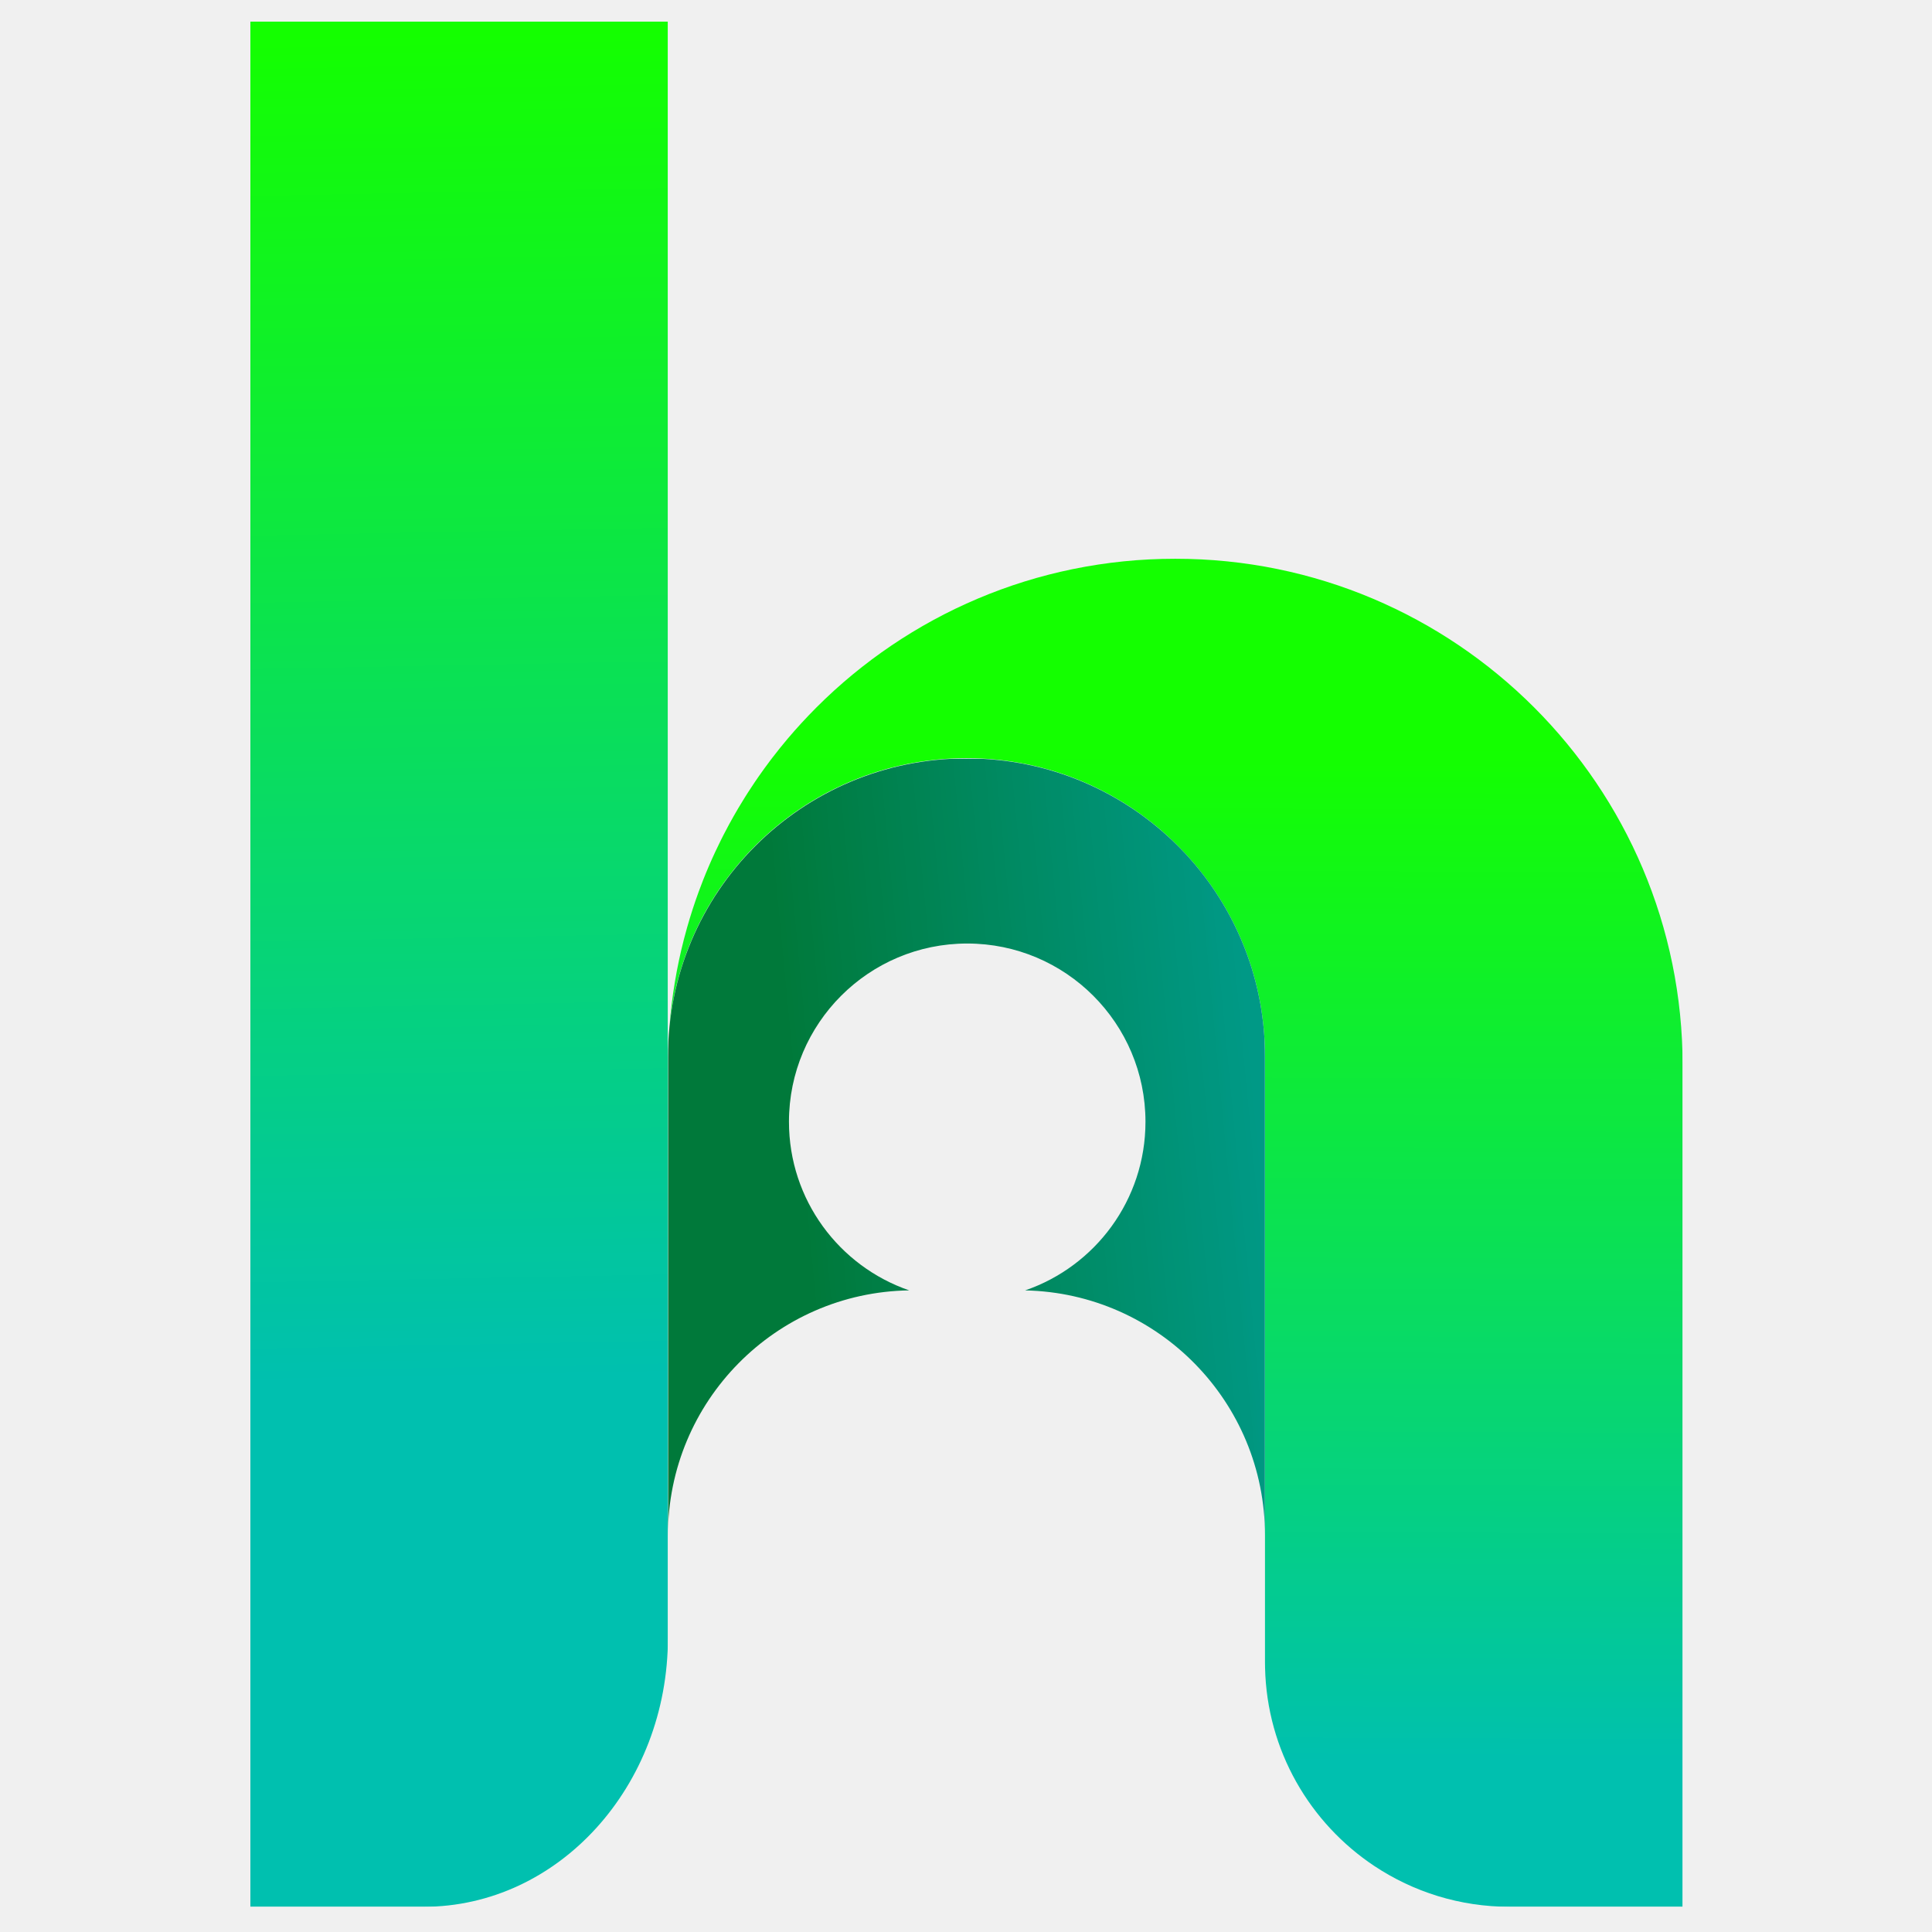
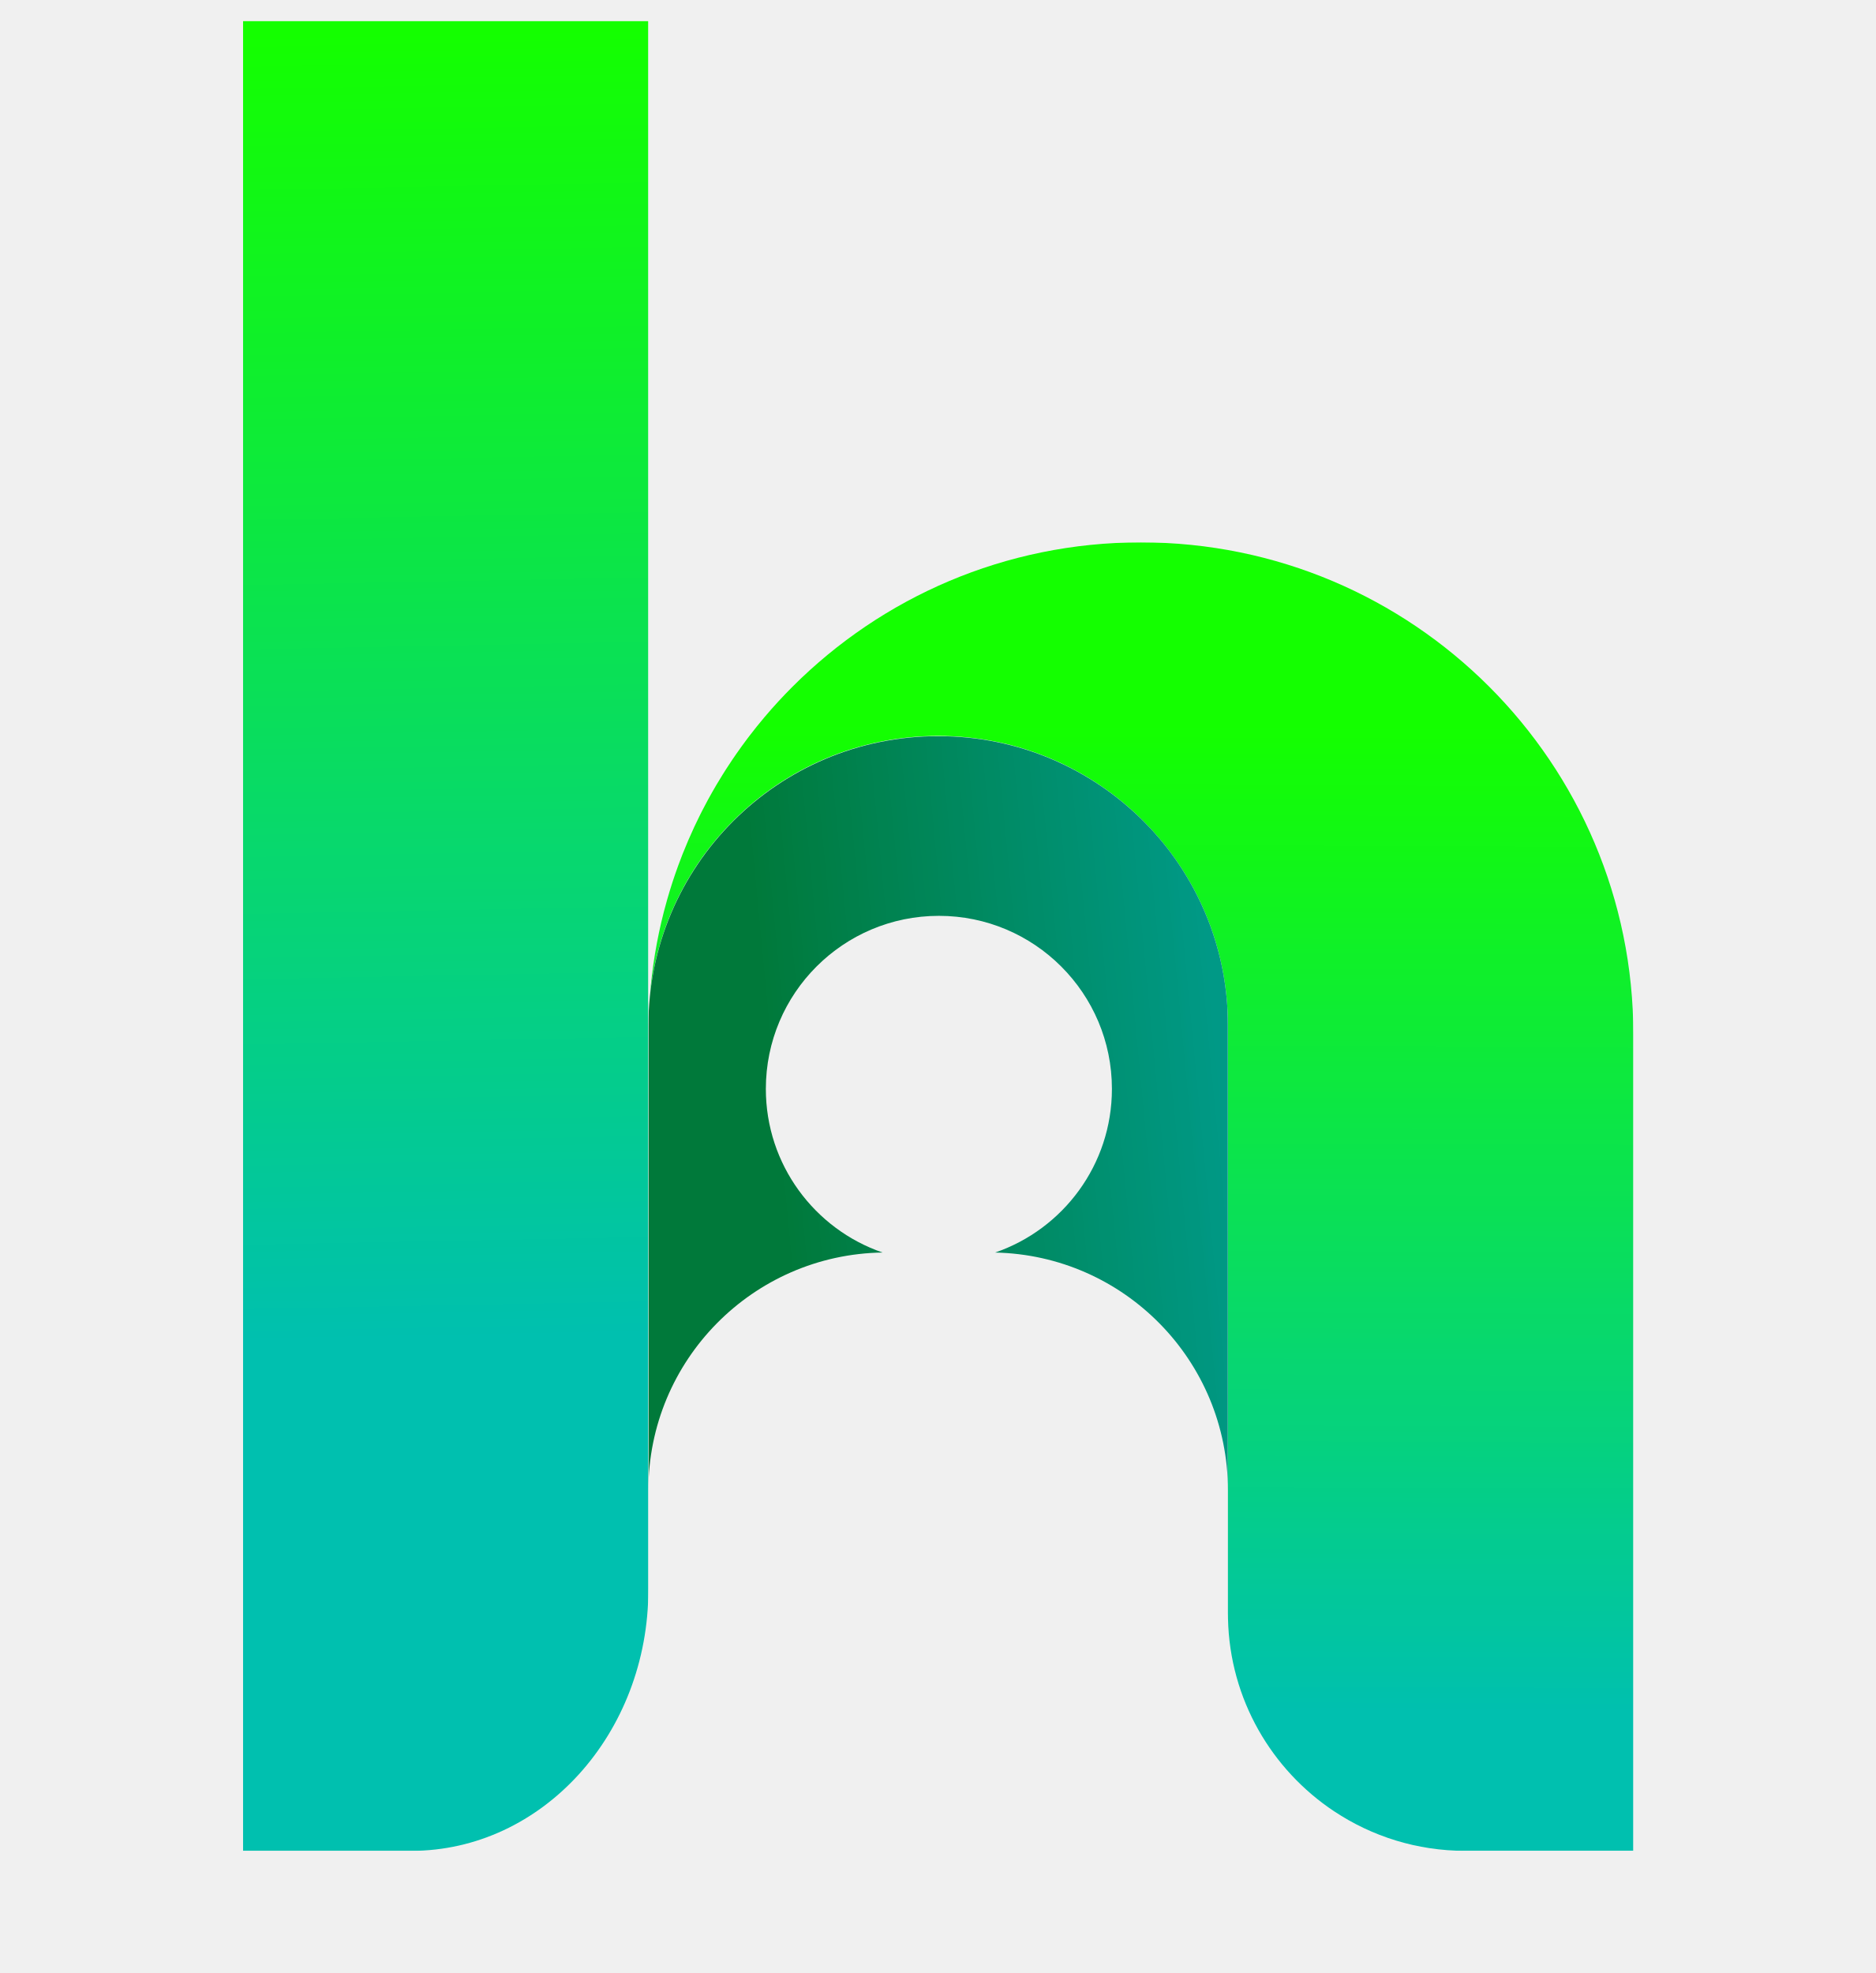
- <svg xmlns="http://www.w3.org/2000/svg" width="96" height="96" viewBox="0 0 96 96" fill="none">
+ <svg xmlns="http://www.w3.org/2000/svg" width="96" height="101" viewBox="0 0 96 101" fill="none">
  <mask id="mask0_4_90" style="mask-type:luminance" maskUnits="userSpaceOnUse" x="12" y="1" width="22" height="94">
    <path d="M12.416 1.05H33.203V94.771H12.416V1.05Z" fill="white" />
  </mask>
  <g mask="url(#mask0_4_90)">
    <mask id="mask1_4_90" style="mask-type:luminance" maskUnits="userSpaceOnUse" x="12" y="1" width="22" height="94">
      <path d="M33.189 1.074V81.368C33.189 88.758 27.752 94.748 21.044 94.748H12.436V1.074H33.189Z" fill="white" />
    </mask>
    <g mask="url(#mask1_4_90)">
      <path d="M12.436 1.074V94.748H33.189V1.074H12.436Z" fill="url(#paint0_linear_4_90)" />
    </g>
  </g>
  <mask id="mask2_4_90" style="mask-type:luminance" maskUnits="userSpaceOnUse" x="33" y="27" width="51" height="68">
    <path d="M33.254 27.75H83.635V94.771H33.254V27.75Z" fill="white" />
  </mask>
  <g mask="url(#mask2_4_90)">
    <mask id="mask3_4_90" style="mask-type:luminance" maskUnits="userSpaceOnUse" x="33" y="27" width="51" height="68">
      <path d="M83.61 52.972V94.747H75.014C72.532 94.747 70.225 94.004 68.302 92.728H68.301C65.092 90.599 62.952 86.987 62.86 82.869C62.857 82.776 62.856 82.683 62.856 82.59V52.503C62.856 52.393 62.855 52.283 62.853 52.173C62.852 52.129 62.85 52.086 62.849 52.044C62.849 52.021 62.848 51.998 62.847 51.975C62.845 51.924 62.843 51.874 62.841 51.823C62.839 51.772 62.836 51.722 62.833 51.671C62.833 51.666 62.833 51.661 62.832 51.656V51.654C62.83 51.611 62.827 51.568 62.824 51.525C62.822 51.485 62.819 51.444 62.816 51.403C62.814 51.375 62.812 51.346 62.809 51.318C62.802 51.221 62.794 51.126 62.784 51.031C62.78 50.986 62.775 50.942 62.77 50.897C62.766 50.858 62.761 50.819 62.757 50.78C62.757 50.774 62.756 50.769 62.755 50.763C62.752 50.738 62.75 50.714 62.746 50.69C62.741 50.642 62.734 50.594 62.728 50.547C62.724 50.513 62.719 50.479 62.715 50.445C62.714 50.438 62.713 50.432 62.712 50.426C62.71 50.416 62.709 50.405 62.708 50.395C62.704 50.371 62.701 50.347 62.697 50.322C62.691 50.28 62.684 50.237 62.677 50.194C62.675 50.176 62.672 50.158 62.669 50.14C62.661 50.091 62.653 50.043 62.645 49.995C62.64 49.961 62.634 49.928 62.628 49.895C62.627 49.889 62.626 49.882 62.624 49.876C62.618 49.838 62.611 49.8 62.603 49.762C62.598 49.731 62.592 49.7 62.586 49.67C62.576 49.618 62.566 49.567 62.555 49.516C62.554 49.511 62.553 49.506 62.552 49.501C62.542 49.45 62.531 49.398 62.52 49.347C62.508 49.294 62.496 49.24 62.484 49.187C62.472 49.134 62.459 49.081 62.447 49.028C62.438 48.99 62.429 48.951 62.419 48.914C62.418 48.91 62.417 48.906 62.416 48.902C62.408 48.871 62.401 48.842 62.393 48.811C62.384 48.778 62.376 48.744 62.367 48.71C62.353 48.657 62.339 48.605 62.324 48.553C62.31 48.5 62.295 48.448 62.28 48.396C62.265 48.344 62.25 48.292 62.234 48.24C62.219 48.188 62.203 48.136 62.187 48.084C62.18 48.062 62.173 48.039 62.165 48.016C62.155 47.983 62.144 47.949 62.133 47.916C62.118 47.869 62.103 47.822 62.087 47.776C62.074 47.738 62.062 47.7 62.048 47.663C62.048 47.66 62.047 47.659 62.046 47.657C62.027 47.6 62.007 47.543 61.987 47.487C61.966 47.43 61.946 47.374 61.925 47.318C61.889 47.222 61.852 47.127 61.815 47.032C61.733 46.827 61.648 46.625 61.557 46.425C61.535 46.376 61.514 46.328 61.491 46.279C61.446 46.181 61.4 46.085 61.353 45.99C61.33 45.942 61.306 45.894 61.282 45.846C61.258 45.798 61.234 45.751 61.209 45.703C61.185 45.656 61.16 45.608 61.135 45.562C61.11 45.515 61.085 45.467 61.059 45.421C61.034 45.374 61.008 45.327 60.982 45.281C60.958 45.237 60.933 45.194 60.908 45.15C60.801 44.962 60.69 44.778 60.575 44.596C60.547 44.551 60.518 44.507 60.489 44.462C60.461 44.417 60.431 44.373 60.402 44.329C60.38 44.295 60.358 44.262 60.335 44.228C60.31 44.191 60.285 44.154 60.259 44.117C60.248 44.1 60.236 44.082 60.224 44.065C60.194 44.021 60.163 43.978 60.133 43.935C60.102 43.892 60.071 43.849 60.04 43.806C60.002 43.754 59.964 43.702 59.925 43.65C59.908 43.627 59.891 43.604 59.874 43.581C59.835 43.529 59.795 43.477 59.754 43.425C59.624 43.258 59.491 43.093 59.355 42.932C59.245 42.801 59.132 42.673 59.018 42.547C58.977 42.502 58.935 42.457 58.894 42.412C58.769 42.277 58.642 42.145 58.512 42.015C55.827 39.331 52.119 37.671 48.023 37.671C43.927 37.671 40.219 39.331 37.535 42.015C37.367 42.183 37.203 42.355 37.043 42.53C36.964 42.618 36.885 42.707 36.807 42.797C36.768 42.841 36.73 42.886 36.691 42.932C36.615 43.022 36.539 43.114 36.465 43.207C36.39 43.299 36.316 43.392 36.245 43.487C36.172 43.581 36.101 43.676 36.031 43.772C35.996 43.82 35.961 43.869 35.926 43.917C35.857 44.014 35.79 44.111 35.723 44.211C35.69 44.26 35.657 44.309 35.624 44.358C35.559 44.458 35.494 44.559 35.431 44.659C35.368 44.761 35.306 44.863 35.245 44.966C35.213 45.02 35.181 45.075 35.149 45.13C35.143 45.141 35.137 45.152 35.131 45.163C35.106 45.207 35.081 45.251 35.056 45.296C35.055 45.297 35.054 45.299 35.054 45.301C35.053 45.302 35.052 45.303 35.051 45.304C35.049 45.308 35.047 45.311 35.045 45.315C35.035 45.334 35.025 45.352 35.015 45.37C35.002 45.393 34.99 45.416 34.977 45.439C34.972 45.448 34.967 45.458 34.962 45.467C34.946 45.496 34.931 45.525 34.915 45.554C34.913 45.557 34.911 45.56 34.91 45.564C34.909 45.566 34.907 45.57 34.906 45.573C34.902 45.579 34.899 45.585 34.896 45.591C34.894 45.594 34.893 45.596 34.892 45.598C34.892 45.599 34.891 45.6 34.891 45.602C34.886 45.608 34.883 45.616 34.879 45.623C34.878 45.624 34.878 45.626 34.877 45.627C34.876 45.629 34.875 45.631 34.873 45.634C34.863 45.653 34.854 45.672 34.844 45.691C34.841 45.696 34.838 45.703 34.835 45.709C34.831 45.716 34.827 45.724 34.823 45.73C34.82 45.737 34.816 45.744 34.813 45.751C34.811 45.754 34.81 45.757 34.807 45.761C34.806 45.764 34.805 45.766 34.804 45.768C34.798 45.779 34.793 45.79 34.787 45.801C34.775 45.826 34.761 45.852 34.748 45.878C34.732 45.909 34.717 45.94 34.702 45.972C34.696 45.983 34.691 45.995 34.685 46.006C34.683 46.01 34.681 46.014 34.68 46.017C34.673 46.03 34.667 46.043 34.661 46.056C34.651 46.077 34.641 46.097 34.631 46.118C34.626 46.127 34.622 46.136 34.618 46.145C34.618 46.145 34.618 46.145 34.618 46.146V46.147C34.606 46.172 34.594 46.197 34.582 46.222C34.57 46.248 34.558 46.273 34.547 46.298C34.547 46.299 34.546 46.299 34.546 46.3C34.545 46.3 34.545 46.301 34.545 46.302C34.542 46.307 34.54 46.312 34.538 46.317C34.533 46.328 34.527 46.34 34.522 46.351C34.517 46.363 34.511 46.374 34.507 46.385C34.505 46.39 34.503 46.394 34.501 46.399C34.492 46.417 34.484 46.434 34.477 46.453C34.475 46.456 34.474 46.459 34.472 46.462C34.47 46.465 34.469 46.469 34.468 46.472V46.472C34.465 46.479 34.462 46.485 34.459 46.492C34.454 46.502 34.45 46.513 34.445 46.525C34.443 46.527 34.442 46.529 34.441 46.532C34.44 46.534 34.439 46.537 34.438 46.539C34.434 46.547 34.431 46.555 34.427 46.564C34.412 46.599 34.397 46.633 34.383 46.667C34.373 46.688 34.365 46.708 34.356 46.728C34.356 46.728 34.356 46.729 34.356 46.73C34.352 46.738 34.348 46.747 34.345 46.756C34.325 46.802 34.306 46.848 34.287 46.894C34.287 46.895 34.287 46.896 34.287 46.896C34.283 46.905 34.279 46.914 34.275 46.923C34.267 46.944 34.259 46.963 34.251 46.984C34.24 47.01 34.23 47.037 34.219 47.065C34.208 47.093 34.197 47.12 34.186 47.149C34.175 47.177 34.164 47.205 34.153 47.233C34.132 47.29 34.111 47.346 34.09 47.403C34.048 47.517 34.008 47.631 33.969 47.746C33.93 47.861 33.893 47.976 33.857 48.092C33.839 48.151 33.821 48.209 33.803 48.267C33.788 48.319 33.773 48.371 33.758 48.423C33.756 48.429 33.755 48.436 33.753 48.442C33.74 48.488 33.727 48.532 33.715 48.578C33.71 48.596 33.705 48.614 33.7 48.632C33.688 48.677 33.676 48.722 33.664 48.767C33.646 48.839 33.628 48.91 33.61 48.982C33.596 49.039 33.583 49.096 33.57 49.153C33.556 49.214 33.542 49.273 33.529 49.333C33.503 49.454 33.479 49.574 33.455 49.695C33.443 49.756 33.432 49.817 33.422 49.878C33.419 49.889 33.417 49.901 33.415 49.913C33.414 49.923 33.411 49.934 33.41 49.944C33.408 49.957 33.406 49.97 33.404 49.983C33.401 49.995 33.399 50.008 33.397 50.021C33.394 50.035 33.392 50.05 33.39 50.065C33.389 50.069 33.388 50.074 33.387 50.079C33.386 50.084 33.385 50.088 33.385 50.093C33.384 50.094 33.384 50.096 33.384 50.098C33.384 50.099 33.383 50.101 33.383 50.102V50.103C33.382 50.11 33.381 50.118 33.38 50.125C33.376 50.145 33.373 50.166 33.37 50.188C33.369 50.194 33.367 50.202 33.367 50.209C33.365 50.217 33.364 50.224 33.363 50.232C33.358 50.261 33.354 50.289 33.35 50.319V50.319C33.345 50.348 33.341 50.377 33.337 50.406C33.334 50.424 33.332 50.442 33.33 50.46C33.322 50.516 33.314 50.573 33.307 50.63L33.297 50.709C33.294 50.739 33.29 50.77 33.287 50.8C33.283 50.838 33.278 50.876 33.274 50.914C33.273 50.923 33.273 50.931 33.271 50.94C33.27 50.956 33.268 50.971 33.267 50.987C33.266 50.993 33.266 51 33.264 51.006C33.38 49.522 33.622 48.073 33.983 46.672C34.035 46.471 34.089 46.27 34.146 46.071C34.316 45.473 34.507 44.884 34.719 44.305C34.79 44.111 34.863 43.92 34.938 43.728C35.126 43.252 35.328 42.782 35.544 42.32C35.63 42.135 35.719 41.951 35.81 41.769C35.855 41.678 35.901 41.587 35.947 41.496C36.041 41.315 36.135 41.135 36.232 40.956C36.378 40.689 36.528 40.423 36.683 40.161C36.786 39.987 36.892 39.814 36.999 39.642C37.052 39.556 37.106 39.471 37.161 39.385C37.27 39.214 37.382 39.046 37.495 38.878C37.566 38.773 37.637 38.669 37.71 38.565C37.891 38.306 38.076 38.051 38.266 37.799C38.304 37.748 38.343 37.698 38.381 37.648C38.626 37.328 38.88 37.013 39.14 36.705C39.596 36.166 40.075 35.646 40.574 35.147C45.136 30.585 51.438 27.764 58.399 27.764H58.4C72.323 27.764 83.61 39.05 83.61 52.972Z" fill="white" />
    </mask>
    <g mask="url(#mask3_4_90)">
      <path d="M33.264 27.764V94.747H83.61V27.764H33.264Z" fill="url(#paint1_linear_4_90)" />
    </g>
  </g>
  <mask id="mask4_4_90" style="mask-type:luminance" maskUnits="userSpaceOnUse" x="33" y="37" width="30" height="40">
    <path d="M33.178 37.683H62.874V76.314H33.178V37.683Z" fill="white" />
  </mask>
  <g mask="url(#mask4_4_90)">
    <mask id="mask5_4_90" style="mask-type:luminance" maskUnits="userSpaceOnUse" x="33" y="37" width="30" height="40">
      <path d="M62.856 52.503V76.291C62.856 69.653 57.544 64.256 50.938 64.119C54.417 62.925 56.918 59.625 56.918 55.741C56.918 50.849 52.952 46.883 48.06 46.883C43.169 46.883 39.203 50.849 39.203 55.741C39.203 59.623 41.702 62.923 45.179 64.118C38.541 64.217 33.19 69.629 33.19 76.291V52.526C33.19 44.329 39.834 37.685 48.032 37.685C52.13 37.685 55.841 39.346 58.526 42.032C58.651 42.156 58.773 42.283 58.894 42.412C58.935 42.457 58.977 42.502 59.018 42.547C59.132 42.673 59.245 42.801 59.355 42.932C59.491 43.093 59.624 43.258 59.755 43.425C59.795 43.477 59.835 43.529 59.874 43.581C59.891 43.604 59.908 43.627 59.925 43.65C59.964 43.702 60.002 43.754 60.04 43.806C60.071 43.849 60.102 43.892 60.133 43.935C60.163 43.978 60.194 44.021 60.224 44.065C60.236 44.082 60.248 44.1 60.259 44.117C60.285 44.154 60.31 44.191 60.335 44.228C60.358 44.262 60.38 44.295 60.402 44.329C60.431 44.373 60.461 44.417 60.489 44.462C60.518 44.507 60.547 44.551 60.575 44.596C60.69 44.778 60.801 44.962 60.908 45.15C60.933 45.194 60.958 45.237 60.982 45.281C61.008 45.327 61.034 45.374 61.059 45.421C61.085 45.467 61.11 45.515 61.135 45.562C61.16 45.608 61.185 45.656 61.209 45.703C61.234 45.751 61.258 45.798 61.282 45.846C61.306 45.894 61.33 45.942 61.353 45.99C61.4 46.085 61.446 46.181 61.491 46.279C61.514 46.328 61.536 46.376 61.557 46.425C61.648 46.625 61.733 46.827 61.815 47.032C61.852 47.127 61.889 47.222 61.925 47.318C61.946 47.374 61.966 47.43 61.987 47.487C62.007 47.543 62.027 47.6 62.046 47.657C62.047 47.659 62.048 47.66 62.048 47.663C62.062 47.7 62.075 47.738 62.087 47.776C62.103 47.822 62.118 47.869 62.133 47.916C62.144 47.949 62.155 47.983 62.165 48.016C62.173 48.039 62.18 48.062 62.187 48.084C62.203 48.136 62.219 48.188 62.234 48.24C62.25 48.292 62.265 48.344 62.28 48.396C62.296 48.448 62.31 48.5 62.324 48.553C62.339 48.605 62.353 48.657 62.367 48.71C62.376 48.744 62.385 48.778 62.393 48.811C62.401 48.842 62.408 48.872 62.416 48.902C62.417 48.906 62.418 48.91 62.419 48.914C62.429 48.951 62.438 48.99 62.447 49.028C62.46 49.081 62.472 49.134 62.484 49.187C62.496 49.24 62.508 49.294 62.52 49.347C62.531 49.398 62.542 49.45 62.552 49.501C62.553 49.506 62.554 49.511 62.556 49.516C62.566 49.567 62.576 49.618 62.586 49.67C62.592 49.7 62.598 49.731 62.603 49.762C62.611 49.8 62.618 49.838 62.624 49.876C62.626 49.882 62.627 49.889 62.628 49.895C62.634 49.928 62.64 49.961 62.645 49.995C62.654 50.043 62.661 50.091 62.669 50.14C62.672 50.158 62.675 50.176 62.678 50.194C62.684 50.237 62.691 50.28 62.697 50.322C62.701 50.347 62.704 50.371 62.708 50.395C62.709 50.405 62.711 50.416 62.712 50.426C62.713 50.432 62.714 50.438 62.715 50.445C62.719 50.479 62.724 50.512 62.728 50.547C62.734 50.594 62.741 50.642 62.746 50.69C62.75 50.714 62.753 50.738 62.755 50.763C62.756 50.769 62.757 50.774 62.757 50.78C62.762 50.819 62.766 50.858 62.77 50.897C62.776 50.942 62.78 50.986 62.784 51.031C62.794 51.126 62.802 51.221 62.81 51.318C62.812 51.346 62.814 51.375 62.816 51.403C62.819 51.444 62.822 51.484 62.825 51.525C62.827 51.568 62.83 51.611 62.833 51.654V51.656C62.833 51.661 62.833 51.666 62.834 51.671C62.836 51.722 62.839 51.772 62.841 51.823C62.843 51.874 62.845 51.924 62.847 51.975C62.848 51.998 62.849 52.021 62.849 52.044C62.851 52.086 62.852 52.129 62.853 52.173C62.855 52.283 62.856 52.393 62.856 52.503Z" fill="white" />
    </mask>
    <g mask="url(#mask5_4_90)">
      <path d="M33.19 37.685V76.291H62.856V37.685H33.19Z" fill="url(#paint2_linear_4_90)" />
    </g>
  </g>
  <defs>
    <linearGradient id="paint0_linear_4_90" x1="23.707" y1="94.928" x2="21.918" y2="0.893" gradientUnits="userSpaceOnUse">
      <stop stop-color="#00C0AF" />
      <stop offset="0.004" stop-color="#00C0AF" />
      <stop offset="0.25" stop-color="#00C0AF" />
      <stop offset="0.281" stop-color="#00C0AF" />
      <stop offset="0.285" stop-color="#00C0AE" />
      <stop offset="0.289" stop-color="#00C1AD" />
      <stop offset="0.293" stop-color="#00C1AC" />
      <stop offset="0.297" stop-color="#00C1AB" />
      <stop offset="0.301" stop-color="#01C2AA" />
      <stop offset="0.305" stop-color="#01C2A9" />
      <stop offset="0.309" stop-color="#01C2A8" />
      <stop offset="0.312" stop-color="#01C3A7" />
      <stop offset="0.316" stop-color="#01C3A6" />
      <stop offset="0.32" stop-color="#01C3A5" />
      <stop offset="0.324" stop-color="#01C4A4" />
      <stop offset="0.328" stop-color="#01C4A3" />
      <stop offset="0.332" stop-color="#01C4A2" />
      <stop offset="0.336" stop-color="#02C5A2" />
      <stop offset="0.34" stop-color="#02C5A1" />
      <stop offset="0.344" stop-color="#02C6A0" />
      <stop offset="0.348" stop-color="#02C69F" />
      <stop offset="0.352" stop-color="#02C69E" />
      <stop offset="0.355" stop-color="#02C79D" />
      <stop offset="0.359" stop-color="#02C79C" />
      <stop offset="0.363" stop-color="#02C79B" />
      <stop offset="0.367" stop-color="#02C89A" />
      <stop offset="0.371" stop-color="#03C899" />
      <stop offset="0.375" stop-color="#03C898" />
      <stop offset="0.379" stop-color="#03C997" />
      <stop offset="0.383" stop-color="#03C996" />
      <stop offset="0.387" stop-color="#03C995" />
      <stop offset="0.391" stop-color="#03CA94" />
      <stop offset="0.395" stop-color="#03CA93" />
      <stop offset="0.398" stop-color="#03CA92" />
      <stop offset="0.402" stop-color="#03CB91" />
      <stop offset="0.406" stop-color="#03CB90" />
      <stop offset="0.41" stop-color="#04CB8F" />
      <stop offset="0.414" stop-color="#04CC8E" />
      <stop offset="0.418" stop-color="#04CC8D" />
      <stop offset="0.422" stop-color="#04CC8C" />
      <stop offset="0.426" stop-color="#04CD8B" />
      <stop offset="0.43" stop-color="#04CD8A" />
      <stop offset="0.434" stop-color="#04CE89" />
      <stop offset="0.438" stop-color="#04CE88" />
      <stop offset="0.441" stop-color="#04CE88" />
      <stop offset="0.445" stop-color="#05CF87" />
      <stop offset="0.449" stop-color="#05CF86" />
      <stop offset="0.453" stop-color="#05CF85" />
      <stop offset="0.457" stop-color="#05D084" />
      <stop offset="0.461" stop-color="#05D083" />
      <stop offset="0.465" stop-color="#05D082" />
      <stop offset="0.469" stop-color="#05D181" />
      <stop offset="0.473" stop-color="#05D180" />
      <stop offset="0.477" stop-color="#05D17F" />
      <stop offset="0.48" stop-color="#06D27E" />
      <stop offset="0.484" stop-color="#06D27D" />
      <stop offset="0.488" stop-color="#06D27C" />
      <stop offset="0.492" stop-color="#06D37B" />
      <stop offset="0.496" stop-color="#06D37A" />
      <stop offset="0.5" stop-color="#06D379" />
      <stop offset="0.504" stop-color="#06D478" />
      <stop offset="0.508" stop-color="#06D477" />
      <stop offset="0.512" stop-color="#06D476" />
      <stop offset="0.516" stop-color="#07D575" />
      <stop offset="0.52" stop-color="#07D574" />
      <stop offset="0.523" stop-color="#07D573" />
      <stop offset="0.527" stop-color="#07D672" />
      <stop offset="0.531" stop-color="#07D671" />
      <stop offset="0.535" stop-color="#07D770" />
      <stop offset="0.539" stop-color="#07D76F" />
      <stop offset="0.543" stop-color="#07D76F" />
      <stop offset="0.547" stop-color="#07D86E" />
      <stop offset="0.551" stop-color="#08D86D" />
      <stop offset="0.555" stop-color="#08D86C" />
      <stop offset="0.559" stop-color="#08D96B" />
      <stop offset="0.562" stop-color="#08D96A" />
      <stop offset="0.566" stop-color="#08D969" />
      <stop offset="0.57" stop-color="#08DA68" />
      <stop offset="0.574" stop-color="#08DA67" />
      <stop offset="0.578" stop-color="#08DA66" />
      <stop offset="0.582" stop-color="#08DB65" />
      <stop offset="0.586" stop-color="#09DB64" />
      <stop offset="0.59" stop-color="#09DB63" />
      <stop offset="0.594" stop-color="#09DC62" />
      <stop offset="0.598" stop-color="#09DC61" />
      <stop offset="0.602" stop-color="#09DC60" />
      <stop offset="0.605" stop-color="#09DD5F" />
      <stop offset="0.609" stop-color="#09DD5E" />
      <stop offset="0.613" stop-color="#09DD5D" />
      <stop offset="0.617" stop-color="#09DE5C" />
      <stop offset="0.621" stop-color="#0ADE5B" />
      <stop offset="0.625" stop-color="#0ADE5A" />
      <stop offset="0.629" stop-color="#0ADF59" />
      <stop offset="0.633" stop-color="#0ADF58" />
      <stop offset="0.637" stop-color="#0AE057" />
      <stop offset="0.641" stop-color="#0AE056" />
      <stop offset="0.645" stop-color="#0AE056" />
      <stop offset="0.648" stop-color="#0AE155" />
      <stop offset="0.652" stop-color="#0AE154" />
      <stop offset="0.656" stop-color="#0AE153" />
      <stop offset="0.66" stop-color="#0BE252" />
      <stop offset="0.664" stop-color="#0BE251" />
      <stop offset="0.668" stop-color="#0BE250" />
      <stop offset="0.672" stop-color="#0BE34F" />
      <stop offset="0.676" stop-color="#0BE34E" />
      <stop offset="0.68" stop-color="#0BE34D" />
      <stop offset="0.684" stop-color="#0BE44C" />
      <stop offset="0.688" stop-color="#0BE44B" />
      <stop offset="0.691" stop-color="#0BE44A" />
      <stop offset="0.695" stop-color="#0CE549" />
      <stop offset="0.699" stop-color="#0CE548" />
      <stop offset="0.703" stop-color="#0CE547" />
      <stop offset="0.707" stop-color="#0CE646" />
      <stop offset="0.711" stop-color="#0CE645" />
      <stop offset="0.715" stop-color="#0CE644" />
      <stop offset="0.719" stop-color="#0CE743" />
      <stop offset="0.723" stop-color="#0CE742" />
      <stop offset="0.727" stop-color="#0CE741" />
      <stop offset="0.73" stop-color="#0DE840" />
      <stop offset="0.734" stop-color="#0DE83F" />
      <stop offset="0.738" stop-color="#0DE93E" />
      <stop offset="0.742" stop-color="#0DE93D" />
      <stop offset="0.746" stop-color="#0DE93D" />
      <stop offset="0.75" stop-color="#0DEA3C" />
      <stop offset="0.754" stop-color="#0DEA3B" />
      <stop offset="0.758" stop-color="#0DEA3A" />
      <stop offset="0.762" stop-color="#0DEB39" />
      <stop offset="0.766" stop-color="#0EEB38" />
      <stop offset="0.77" stop-color="#0EEB37" />
      <stop offset="0.773" stop-color="#0EEC36" />
      <stop offset="0.777" stop-color="#0EEC35" />
      <stop offset="0.781" stop-color="#0EEC34" />
      <stop offset="0.785" stop-color="#0EED33" />
      <stop offset="0.789" stop-color="#0EED32" />
      <stop offset="0.793" stop-color="#0EED31" />
      <stop offset="0.797" stop-color="#0EEE30" />
      <stop offset="0.801" stop-color="#0FEE2F" />
      <stop offset="0.805" stop-color="#0FEE2E" />
      <stop offset="0.809" stop-color="#0FEF2D" />
      <stop offset="0.812" stop-color="#0FEF2C" />
      <stop offset="0.816" stop-color="#0FEF2B" />
      <stop offset="0.82" stop-color="#0FF02A" />
      <stop offset="0.824" stop-color="#0FF029" />
      <stop offset="0.828" stop-color="#0FF028" />
      <stop offset="0.832" stop-color="#0FF127" />
      <stop offset="0.836" stop-color="#10F126" />
      <stop offset="0.84" stop-color="#10F225" />
      <stop offset="0.844" stop-color="#10F224" />
      <stop offset="0.848" stop-color="#10F224" />
      <stop offset="0.852" stop-color="#10F323" />
      <stop offset="0.855" stop-color="#10F322" />
      <stop offset="0.859" stop-color="#10F321" />
      <stop offset="0.863" stop-color="#10F420" />
      <stop offset="0.867" stop-color="#10F41F" />
      <stop offset="0.871" stop-color="#11F41E" />
      <stop offset="0.875" stop-color="#11F51D" />
      <stop offset="0.879" stop-color="#11F51C" />
      <stop offset="0.883" stop-color="#11F51B" />
      <stop offset="0.887" stop-color="#11F61A" />
      <stop offset="0.891" stop-color="#11F619" />
      <stop offset="0.895" stop-color="#11F618" />
      <stop offset="0.898" stop-color="#11F717" />
      <stop offset="0.902" stop-color="#11F716" />
      <stop offset="0.906" stop-color="#11F715" />
      <stop offset="0.91" stop-color="#12F814" />
      <stop offset="0.914" stop-color="#12F813" />
      <stop offset="0.918" stop-color="#12F812" />
      <stop offset="0.922" stop-color="#12F911" />
      <stop offset="0.926" stop-color="#12F910" />
      <stop offset="0.93" stop-color="#12F90F" />
      <stop offset="0.934" stop-color="#12FA0E" />
      <stop offset="0.938" stop-color="#12FA0D" />
      <stop offset="0.941" stop-color="#12FB0C" />
      <stop offset="0.945" stop-color="#13FB0B" />
      <stop offset="0.949" stop-color="#13FB0B" />
      <stop offset="0.953" stop-color="#13FC0A" />
      <stop offset="0.957" stop-color="#13FC09" />
      <stop offset="0.961" stop-color="#13FC08" />
      <stop offset="0.965" stop-color="#13FD07" />
      <stop offset="0.969" stop-color="#13FD06" />
      <stop offset="0.973" stop-color="#13FD05" />
      <stop offset="0.977" stop-color="#13FE04" />
      <stop offset="0.98" stop-color="#14FE03" />
      <stop offset="0.984" stop-color="#14FE02" />
      <stop offset="0.988" stop-color="#14FF01" />
      <stop offset="0.992" stop-color="#14FF00" />
      <stop offset="0.996" stop-color="#14FF00" />
      <stop offset="1" stop-color="#14FF00" />
    </linearGradient>
    <linearGradient id="paint1_linear_4_90" x1="58.347" y1="94.85" x2="58.621" y2="27.662" gradientUnits="userSpaceOnUse">
      <stop stop-color="#00C0AF" />
      <stop offset="0.003" stop-color="#00C0AF" />
      <stop offset="0.062" stop-color="#00C0AF" />
      <stop offset="0.094" stop-color="#00C0AF" />
      <stop offset="0.109" stop-color="#00C0AF" />
      <stop offset="0.113" stop-color="#00C0AE" />
      <stop offset="0.117" stop-color="#00C1AD" />
      <stop offset="0.121" stop-color="#00C1AC" />
      <stop offset="0.125" stop-color="#00C1AB" />
      <stop offset="0.129" stop-color="#01C2AA" />
      <stop offset="0.133" stop-color="#01C2A9" />
      <stop offset="0.137" stop-color="#01C2A8" />
      <stop offset="0.141" stop-color="#01C3A7" />
      <stop offset="0.145" stop-color="#01C3A6" />
      <stop offset="0.148" stop-color="#01C3A6" />
      <stop offset="0.152" stop-color="#01C4A5" />
      <stop offset="0.156" stop-color="#01C4A4" />
      <stop offset="0.16" stop-color="#01C4A3" />
      <stop offset="0.164" stop-color="#01C5A2" />
      <stop offset="0.168" stop-color="#02C5A1" />
      <stop offset="0.172" stop-color="#02C5A0" />
      <stop offset="0.176" stop-color="#02C69F" />
      <stop offset="0.18" stop-color="#02C69E" />
      <stop offset="0.184" stop-color="#02C69D" />
      <stop offset="0.188" stop-color="#02C79C" />
      <stop offset="0.191" stop-color="#02C79B" />
      <stop offset="0.195" stop-color="#02C79B" />
      <stop offset="0.199" stop-color="#02C89A" />
      <stop offset="0.203" stop-color="#03C899" />
      <stop offset="0.207" stop-color="#03C898" />
      <stop offset="0.211" stop-color="#03C997" />
      <stop offset="0.215" stop-color="#03C996" />
      <stop offset="0.219" stop-color="#03C995" />
      <stop offset="0.223" stop-color="#03CA94" />
      <stop offset="0.227" stop-color="#03CA93" />
      <stop offset="0.23" stop-color="#03CA92" />
      <stop offset="0.234" stop-color="#03CB91" />
      <stop offset="0.238" stop-color="#03CB91" />
      <stop offset="0.242" stop-color="#04CB90" />
      <stop offset="0.246" stop-color="#04CC8F" />
      <stop offset="0.25" stop-color="#04CC8E" />
      <stop offset="0.254" stop-color="#04CC8D" />
      <stop offset="0.258" stop-color="#04CD8C" />
      <stop offset="0.262" stop-color="#04CD8B" />
      <stop offset="0.266" stop-color="#04CD8A" />
      <stop offset="0.27" stop-color="#04CE89" />
      <stop offset="0.273" stop-color="#04CE88" />
      <stop offset="0.277" stop-color="#04CE87" />
      <stop offset="0.281" stop-color="#05CF87" />
      <stop offset="0.285" stop-color="#05CF86" />
      <stop offset="0.289" stop-color="#05CF85" />
      <stop offset="0.293" stop-color="#05D084" />
      <stop offset="0.297" stop-color="#05D083" />
      <stop offset="0.301" stop-color="#05D082" />
      <stop offset="0.305" stop-color="#05D181" />
      <stop offset="0.309" stop-color="#05D180" />
      <stop offset="0.312" stop-color="#05D17F" />
      <stop offset="0.316" stop-color="#06D27E" />
      <stop offset="0.32" stop-color="#06D27D" />
      <stop offset="0.324" stop-color="#06D27C" />
      <stop offset="0.328" stop-color="#06D37C" />
      <stop offset="0.332" stop-color="#06D37B" />
      <stop offset="0.336" stop-color="#06D37A" />
      <stop offset="0.34" stop-color="#06D379" />
      <stop offset="0.344" stop-color="#06D478" />
      <stop offset="0.348" stop-color="#06D477" />
      <stop offset="0.352" stop-color="#06D476" />
      <stop offset="0.355" stop-color="#07D575" />
      <stop offset="0.359" stop-color="#07D574" />
      <stop offset="0.363" stop-color="#07D573" />
      <stop offset="0.367" stop-color="#07D672" />
      <stop offset="0.371" stop-color="#07D672" />
      <stop offset="0.375" stop-color="#07D671" />
      <stop offset="0.379" stop-color="#07D770" />
      <stop offset="0.383" stop-color="#07D76F" />
      <stop offset="0.387" stop-color="#07D76E" />
      <stop offset="0.391" stop-color="#07D86D" />
      <stop offset="0.395" stop-color="#08D86C" />
      <stop offset="0.398" stop-color="#08D86B" />
      <stop offset="0.402" stop-color="#08D96A" />
      <stop offset="0.406" stop-color="#08D969" />
      <stop offset="0.41" stop-color="#08D968" />
      <stop offset="0.414" stop-color="#08DA68" />
      <stop offset="0.418" stop-color="#08DA67" />
      <stop offset="0.422" stop-color="#08DA66" />
      <stop offset="0.426" stop-color="#08DB65" />
      <stop offset="0.43" stop-color="#09DB64" />
      <stop offset="0.434" stop-color="#09DB63" />
      <stop offset="0.438" stop-color="#09DC62" />
      <stop offset="0.441" stop-color="#09DC61" />
      <stop offset="0.445" stop-color="#09DC60" />
      <stop offset="0.449" stop-color="#09DD5F" />
      <stop offset="0.453" stop-color="#09DD5E" />
      <stop offset="0.457" stop-color="#09DD5D" />
      <stop offset="0.461" stop-color="#09DE5D" />
      <stop offset="0.465" stop-color="#09DE5C" />
      <stop offset="0.469" stop-color="#0ADE5B" />
      <stop offset="0.473" stop-color="#0ADF5A" />
      <stop offset="0.477" stop-color="#0ADF59" />
      <stop offset="0.48" stop-color="#0ADF58" />
      <stop offset="0.484" stop-color="#0AE057" />
      <stop offset="0.488" stop-color="#0AE056" />
      <stop offset="0.492" stop-color="#0AE055" />
      <stop offset="0.496" stop-color="#0AE154" />
      <stop offset="0.5" stop-color="#0AE153" />
      <stop offset="0.504" stop-color="#0BE153" />
      <stop offset="0.508" stop-color="#0BE252" />
      <stop offset="0.512" stop-color="#0BE251" />
      <stop offset="0.516" stop-color="#0BE250" />
      <stop offset="0.52" stop-color="#0BE34F" />
      <stop offset="0.523" stop-color="#0BE34E" />
      <stop offset="0.527" stop-color="#0BE34D" />
      <stop offset="0.531" stop-color="#0BE44C" />
      <stop offset="0.535" stop-color="#0BE44B" />
      <stop offset="0.539" stop-color="#0BE44A" />
      <stop offset="0.543" stop-color="#0CE549" />
      <stop offset="0.547" stop-color="#0CE548" />
      <stop offset="0.551" stop-color="#0CE548" />
      <stop offset="0.555" stop-color="#0CE647" />
      <stop offset="0.559" stop-color="#0CE646" />
      <stop offset="0.562" stop-color="#0CE645" />
      <stop offset="0.566" stop-color="#0CE744" />
      <stop offset="0.57" stop-color="#0CE743" />
      <stop offset="0.574" stop-color="#0CE742" />
      <stop offset="0.578" stop-color="#0CE841" />
      <stop offset="0.582" stop-color="#0DE840" />
      <stop offset="0.586" stop-color="#0DE83F" />
      <stop offset="0.59" stop-color="#0DE93E" />
      <stop offset="0.594" stop-color="#0DE93E" />
      <stop offset="0.598" stop-color="#0DE93D" />
      <stop offset="0.602" stop-color="#0DE93C" />
      <stop offset="0.605" stop-color="#0DEA3B" />
      <stop offset="0.609" stop-color="#0DEA3A" />
      <stop offset="0.613" stop-color="#0DEA39" />
      <stop offset="0.617" stop-color="#0EEB38" />
      <stop offset="0.621" stop-color="#0EEB37" />
      <stop offset="0.625" stop-color="#0EEB36" />
      <stop offset="0.629" stop-color="#0EEC35" />
      <stop offset="0.633" stop-color="#0EEC34" />
      <stop offset="0.637" stop-color="#0EEC34" />
      <stop offset="0.641" stop-color="#0EED33" />
      <stop offset="0.645" stop-color="#0EED32" />
      <stop offset="0.648" stop-color="#0EED31" />
      <stop offset="0.652" stop-color="#0EEE30" />
      <stop offset="0.656" stop-color="#0FEE2F" />
      <stop offset="0.66" stop-color="#0FEE2E" />
      <stop offset="0.664" stop-color="#0FEF2D" />
      <stop offset="0.668" stop-color="#0FEF2C" />
      <stop offset="0.672" stop-color="#0FEF2B" />
      <stop offset="0.676" stop-color="#0FF02A" />
      <stop offset="0.68" stop-color="#0FF029" />
      <stop offset="0.684" stop-color="#0FF029" />
      <stop offset="0.688" stop-color="#0FF128" />
      <stop offset="0.691" stop-color="#0FF127" />
      <stop offset="0.695" stop-color="#10F126" />
      <stop offset="0.699" stop-color="#10F225" />
      <stop offset="0.703" stop-color="#10F224" />
      <stop offset="0.707" stop-color="#10F223" />
      <stop offset="0.711" stop-color="#10F322" />
      <stop offset="0.715" stop-color="#10F321" />
      <stop offset="0.719" stop-color="#10F320" />
      <stop offset="0.723" stop-color="#10F41F" />
      <stop offset="0.727" stop-color="#10F41F" />
      <stop offset="0.73" stop-color="#11F41E" />
      <stop offset="0.734" stop-color="#11F51D" />
      <stop offset="0.738" stop-color="#11F51C" />
      <stop offset="0.742" stop-color="#11F51B" />
      <stop offset="0.746" stop-color="#11F61A" />
      <stop offset="0.75" stop-color="#11F619" />
      <stop offset="0.754" stop-color="#11F618" />
      <stop offset="0.758" stop-color="#11F717" />
      <stop offset="0.762" stop-color="#11F716" />
      <stop offset="0.766" stop-color="#11F715" />
      <stop offset="0.77" stop-color="#12F815" />
      <stop offset="0.773" stop-color="#12F814" />
      <stop offset="0.777" stop-color="#12F813" />
      <stop offset="0.781" stop-color="#12F912" />
      <stop offset="0.785" stop-color="#12F911" />
      <stop offset="0.789" stop-color="#12F910" />
      <stop offset="0.793" stop-color="#12FA0F" />
      <stop offset="0.797" stop-color="#12FA0E" />
      <stop offset="0.801" stop-color="#12FA0D" />
      <stop offset="0.805" stop-color="#12FB0C" />
      <stop offset="0.809" stop-color="#13FB0B" />
      <stop offset="0.812" stop-color="#13FB0A" />
      <stop offset="0.816" stop-color="#13FC0A" />
      <stop offset="0.82" stop-color="#13FC09" />
      <stop offset="0.824" stop-color="#13FC08" />
      <stop offset="0.828" stop-color="#13FD07" />
      <stop offset="0.832" stop-color="#13FD06" />
      <stop offset="0.836" stop-color="#13FD05" />
      <stop offset="0.84" stop-color="#13FE04" />
      <stop offset="0.844" stop-color="#14FE03" />
      <stop offset="0.848" stop-color="#14FE02" />
      <stop offset="0.852" stop-color="#14FF01" />
      <stop offset="0.855" stop-color="#14FF01" />
      <stop offset="0.859" stop-color="#14FF00" />
      <stop offset="0.875" stop-color="#14FF00" />
      <stop offset="0.997" stop-color="#14FF00" />
      <stop offset="1" stop-color="#14FF00" />
    </linearGradient>
    <linearGradient id="paint2_linear_4_90" x1="64.609" y1="56.081" x2="31.564" y2="59.229" gradientUnits="userSpaceOnUse">
      <stop stop-color="#009986" />
      <stop offset="0.062" stop-color="#009986" />
      <stop offset="0.07" stop-color="#009985" />
      <stop offset="0.078" stop-color="#009884" />
      <stop offset="0.086" stop-color="#009883" />
      <stop offset="0.094" stop-color="#009883" />
      <stop offset="0.102" stop-color="#009782" />
      <stop offset="0.109" stop-color="#009781" />
      <stop offset="0.11" stop-color="#009780" />
      <stop offset="0.117" stop-color="#00967F" />
      <stop offset="0.125" stop-color="#00967F" />
      <stop offset="0.133" stop-color="#00967E" />
      <stop offset="0.141" stop-color="#00957D" />
      <stop offset="0.148" stop-color="#00957C" />
      <stop offset="0.156" stop-color="#00957C" />
      <stop offset="0.164" stop-color="#00947B" />
      <stop offset="0.172" stop-color="#00947A" />
      <stop offset="0.18" stop-color="#009479" />
      <stop offset="0.188" stop-color="#009378" />
      <stop offset="0.195" stop-color="#009377" />
      <stop offset="0.203" stop-color="#009376" />
      <stop offset="0.211" stop-color="#009276" />
      <stop offset="0.219" stop-color="#009275" />
      <stop offset="0.227" stop-color="#009174" />
      <stop offset="0.234" stop-color="#009173" />
      <stop offset="0.242" stop-color="#009172" />
      <stop offset="0.25" stop-color="#009071" />
      <stop offset="0.258" stop-color="#009070" />
      <stop offset="0.266" stop-color="#009070" />
      <stop offset="0.273" stop-color="#008F6F" />
      <stop offset="0.281" stop-color="#008F6E" />
      <stop offset="0.289" stop-color="#008F6D" />
      <stop offset="0.297" stop-color="#008E6C" />
      <stop offset="0.305" stop-color="#008E6B" />
      <stop offset="0.312" stop-color="#008D6A" />
      <stop offset="0.32" stop-color="#008D6A" />
      <stop offset="0.328" stop-color="#008D69" />
      <stop offset="0.336" stop-color="#008C68" />
      <stop offset="0.344" stop-color="#008C67" />
      <stop offset="0.352" stop-color="#008C66" />
      <stop offset="0.359" stop-color="#008B65" />
      <stop offset="0.367" stop-color="#008B64" />
      <stop offset="0.375" stop-color="#008B64" />
      <stop offset="0.383" stop-color="#008A63" />
      <stop offset="0.391" stop-color="#008A62" />
      <stop offset="0.398" stop-color="#008A61" />
      <stop offset="0.406" stop-color="#008960" />
      <stop offset="0.414" stop-color="#00895F" />
      <stop offset="0.422" stop-color="#00885E" />
      <stop offset="0.43" stop-color="#00885E" />
      <stop offset="0.438" stop-color="#00885D" />
      <stop offset="0.445" stop-color="#00875C" />
      <stop offset="0.453" stop-color="#00875B" />
      <stop offset="0.461" stop-color="#00875A" />
      <stop offset="0.469" stop-color="#008659" />
      <stop offset="0.477" stop-color="#008658" />
      <stop offset="0.484" stop-color="#008657" />
      <stop offset="0.492" stop-color="#008557" />
      <stop offset="0.5" stop-color="#008556" />
      <stop offset="0.508" stop-color="#008455" />
      <stop offset="0.516" stop-color="#008454" />
      <stop offset="0.523" stop-color="#008453" />
      <stop offset="0.531" stop-color="#008352" />
      <stop offset="0.539" stop-color="#008351" />
      <stop offset="0.547" stop-color="#008351" />
      <stop offset="0.555" stop-color="#008250" />
      <stop offset="0.562" stop-color="#00824F" />
      <stop offset="0.57" stop-color="#00824E" />
      <stop offset="0.578" stop-color="#00814D" />
      <stop offset="0.586" stop-color="#00814C" />
      <stop offset="0.594" stop-color="#00804B" />
      <stop offset="0.602" stop-color="#00804B" />
      <stop offset="0.609" stop-color="#00804A" />
      <stop offset="0.617" stop-color="#007F49" />
      <stop offset="0.625" stop-color="#007F48" />
      <stop offset="0.633" stop-color="#007F47" />
      <stop offset="0.641" stop-color="#007E46" />
      <stop offset="0.648" stop-color="#007E45" />
      <stop offset="0.656" stop-color="#007E45" />
      <stop offset="0.664" stop-color="#007D44" />
      <stop offset="0.672" stop-color="#007D43" />
      <stop offset="0.68" stop-color="#007D42" />
      <stop offset="0.688" stop-color="#007C41" />
      <stop offset="0.695" stop-color="#007C40" />
      <stop offset="0.703" stop-color="#007B3F" />
      <stop offset="0.711" stop-color="#007B3F" />
      <stop offset="0.719" stop-color="#007B3E" />
      <stop offset="0.727" stop-color="#007A3D" />
      <stop offset="0.734" stop-color="#007A3C" />
      <stop offset="0.742" stop-color="#007A3B" />
      <stop offset="0.75" stop-color="#00793A" />
      <stop offset="0.89" stop-color="#00793A" />
      <stop offset="1" stop-color="#00793A" />
    </linearGradient>
  </defs>
</svg>
